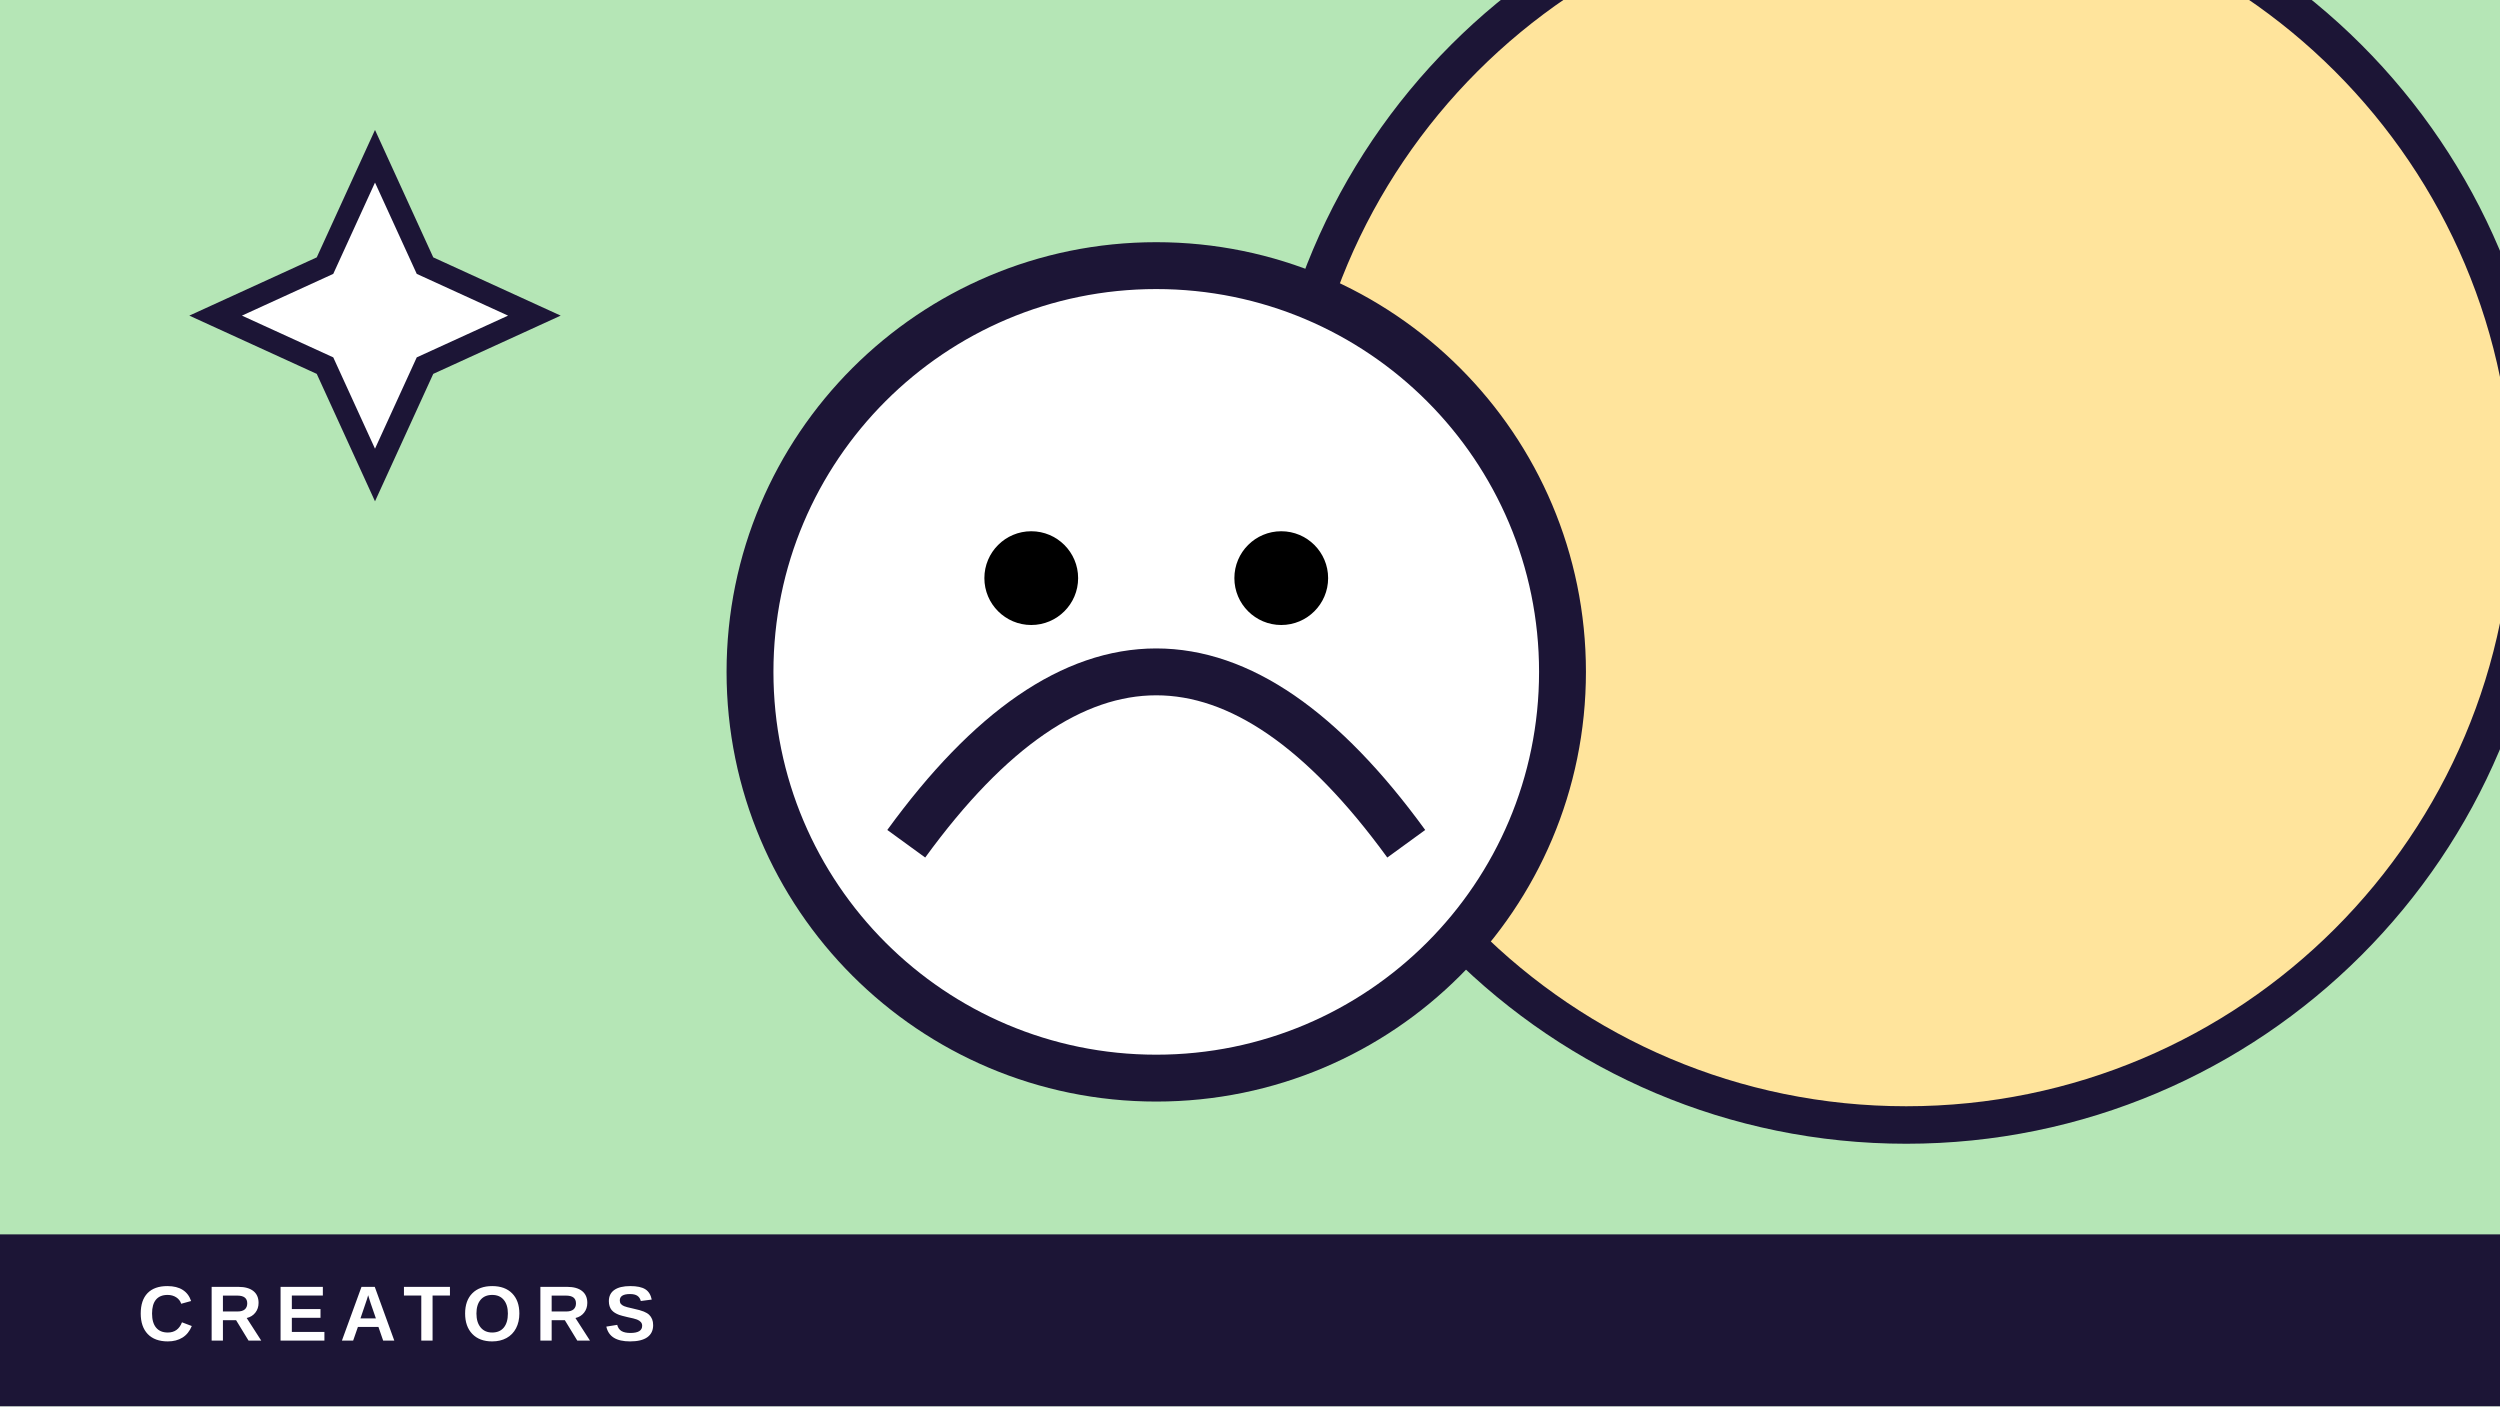
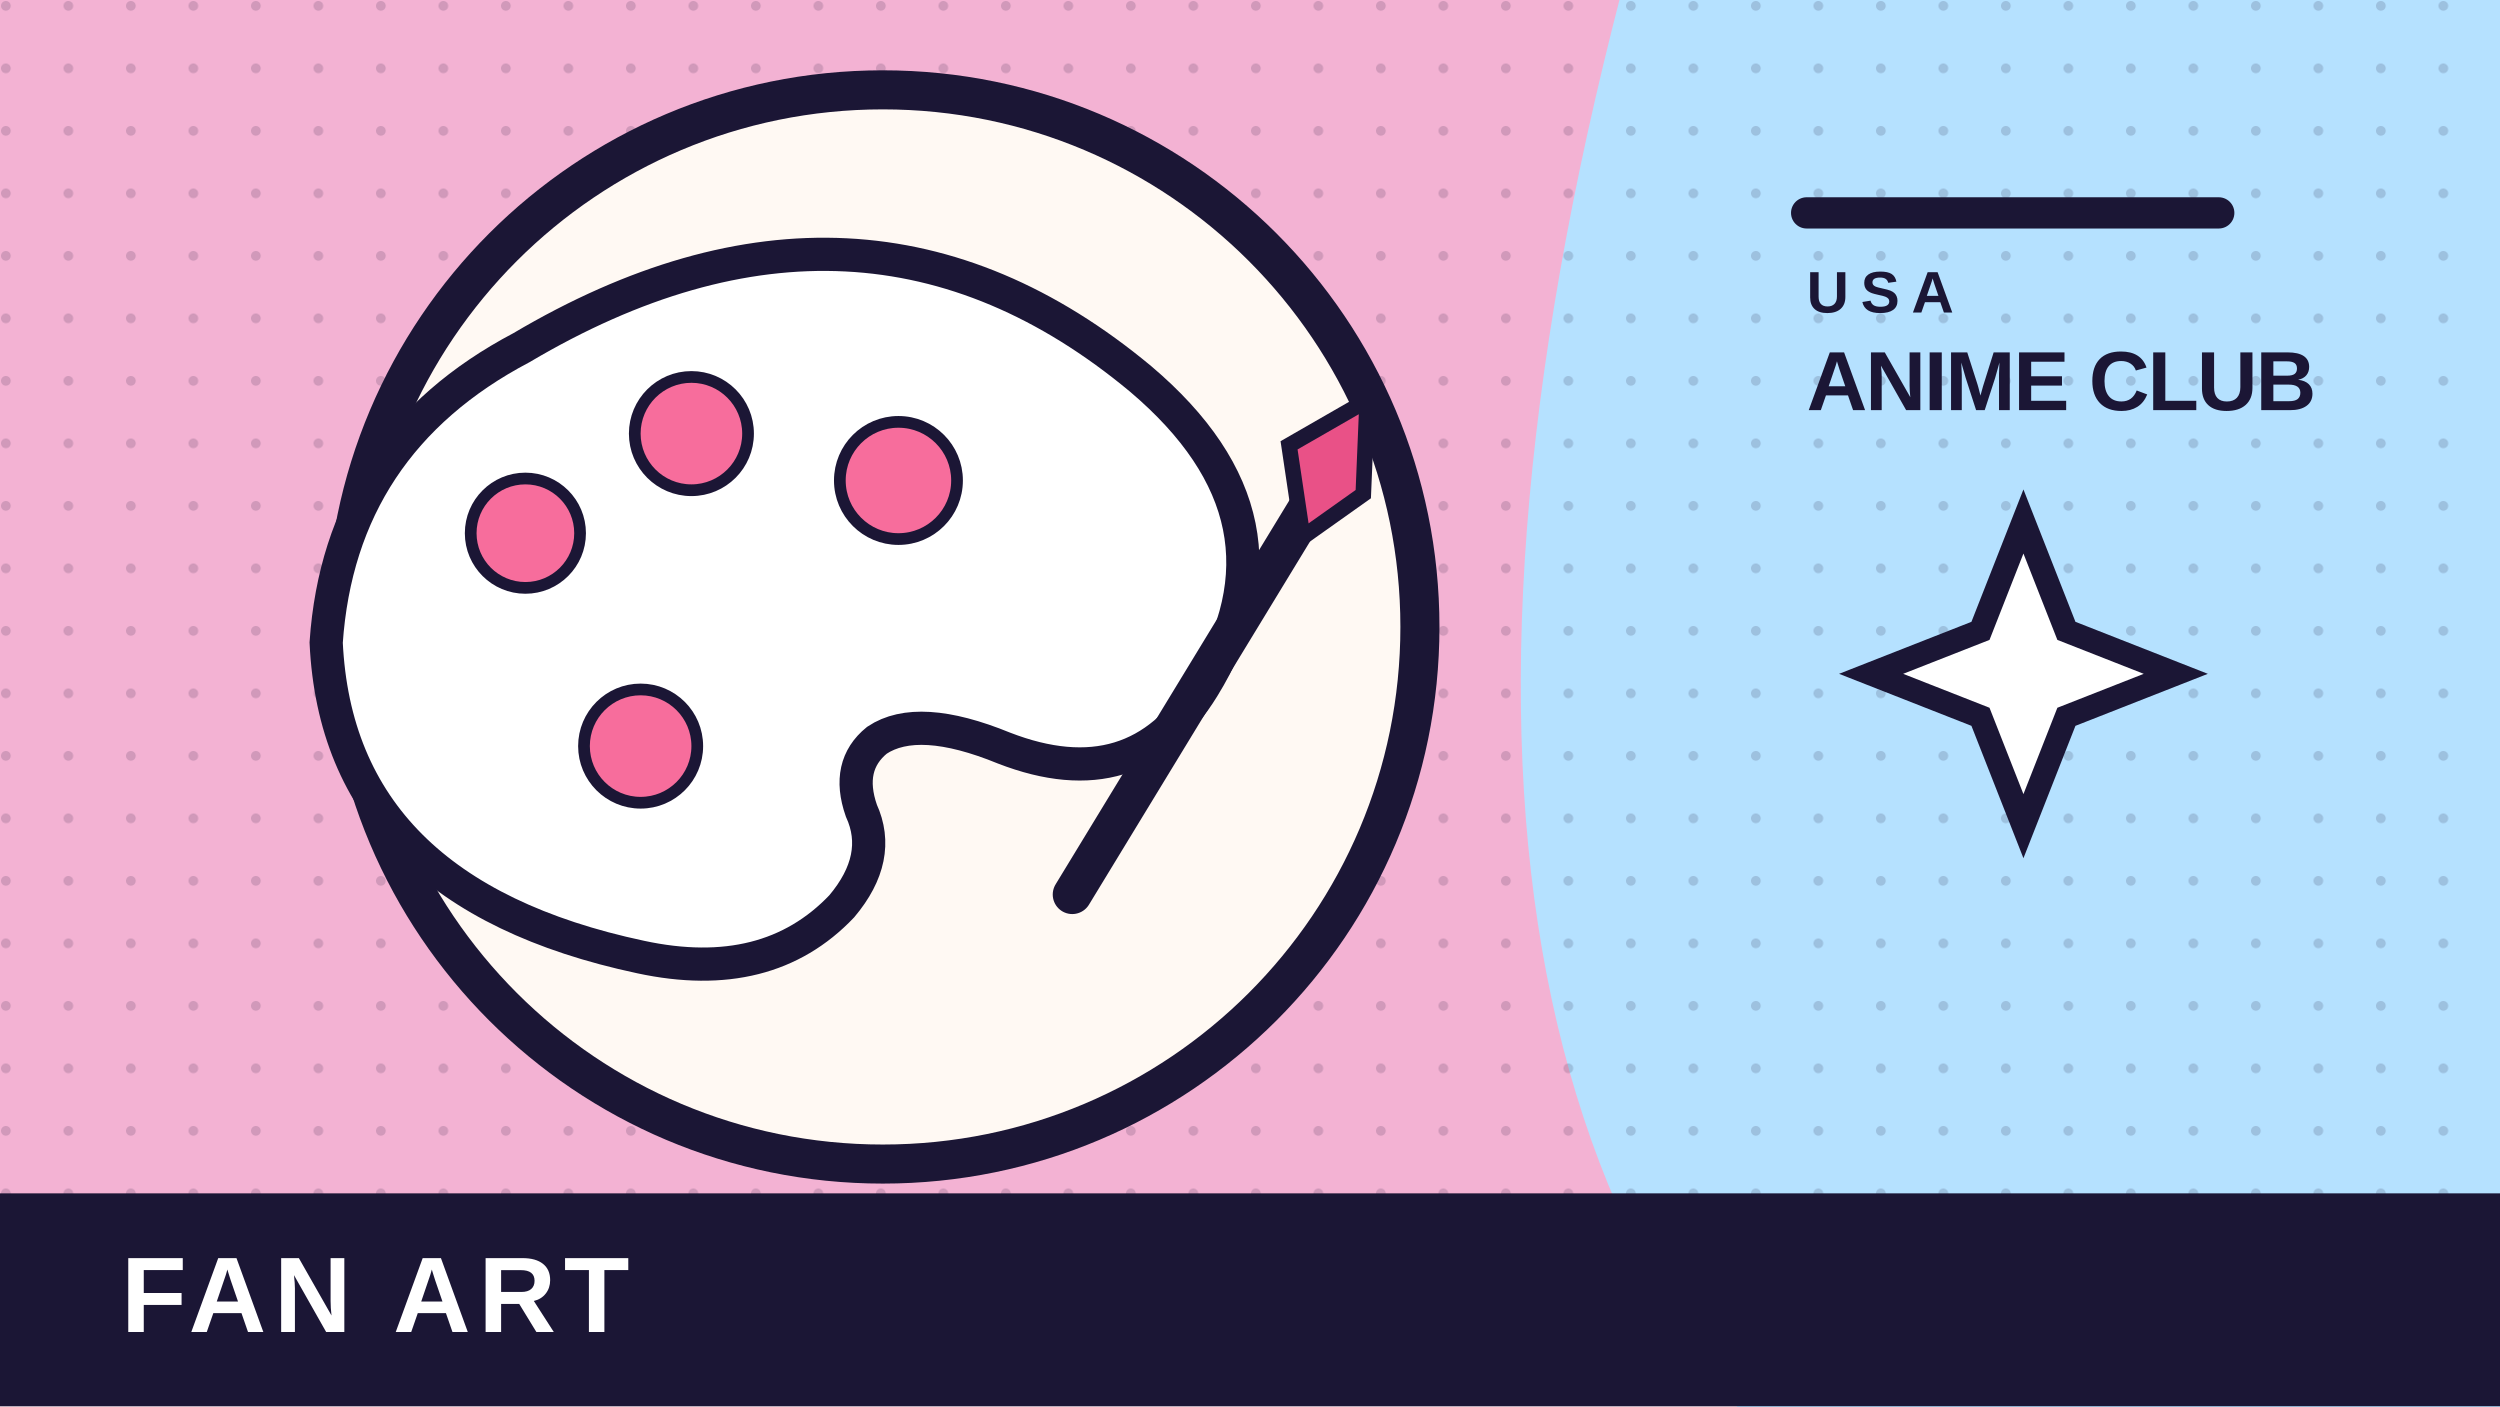
- <svg xmlns="http://www.w3.org/2000/svg" viewBox="0 0 800 450" role="img" aria-labelledby="t">
-   <rect width="800" height="450" fill="#b5e6b6" />
-   <circle cx="610" cy="160" r="200" fill="#ffe49c" stroke="#1c1536" stroke-width="12" />
-   <circle cx="370" cy="215" r="130" fill="white" stroke="#1c1536" stroke-width="15" />
-   <path d="M290 270q80-110 160 0" fill="none" stroke="#1c1536" stroke-width="15" />
-   <circle cx="330" cy="185" r="15" />
-   <circle cx="410" cy="185" r="15" />
-   <rect y="395" width="800" height="55" fill="#1c1536" />
-   <text x="44" y="429" font-size="25" fill="white" font-family="Arial,sans-serif" letter-spacing="4" font-weight="bold">CREATORS</text>
-   <path d="m120 50 16 35 35 16-35 16-16 35-16-35-35-16 35-16z" fill="white" stroke="#1c1536" stroke-width="7" />
+ <svg xmlns="http://www.w3.org/2000/svg" viewBox="0 0 1280 720" role="img" aria-labelledby="t d">
+   <defs>
+     <pattern id="p" width="32" height="32" patternUnits="userSpaceOnUse">
+       <circle cx="3" cy="3" r="2.5" fill="#1b1635" opacity=".16" />
+     </pattern>
+   </defs>
+   <rect width="1280" height="720" fill="#f3b2d3" />
+   <path d="M870-140h590v900H925Q663 500 870-140Z" fill="#b5e1ff" />
+   <rect width="1280" height="720" fill="url(#p)" />
+   <circle cx="452" cy="321" r="275" fill="#fff9f3" stroke="#1b1635" stroke-width="20" />
+   <g transform="translate(-8 0) scale(1.0)">
+     <path d="M275 178q-93 49-100 151 6 128 161 161 65 14 103-26 21-25 10-49-8-23 8-36 21-14 65 4 67 26 102-31 53-86-32-158-143-119-317-16Z" fill="white" stroke="#1b1635" stroke-width="17" />
+     <g fill="#f76d9c" stroke="#1b1635" stroke-width="6">
+       <circle cx="277" cy="273" r="28" />
+       <circle cx="362" cy="222" r="29" />
+       <circle cx="468" cy="246" r="30" />
+       <circle cx="336" cy="382" r="29" />
+     </g>
+     <path d="m557 458 126-207" stroke="#1b1635" stroke-width="20" stroke-linecap="round" />
+     <path d="m668 228 40-23-2 48-31 22Z" fill="#e95187" stroke="#1b1635" stroke-width="8" />
+   </g>
+   <path d="M925 109h211" stroke="#1b1635" stroke-width="16" stroke-linecap="round" />
+   <text x="925" y="160" fill="#1b1635" font-family="Arial,sans-serif" font-size="30" font-weight="900" letter-spacing="6">USA</text>
+   <text x="925" y="210" fill="#1b1635" font-family="Arial,sans-serif" font-size="43" font-weight="900" letter-spacing="-1">ANIME CLUB</text>
+   <path d="m1036 267 22 56 56 22-56 22-22 56-22-56-56-22 56-22Z" fill="#fff" stroke="#1b1635" stroke-width="12" />
+   <rect y="611" width="1280" height="109" fill="#1b1635" />
+   <text x="62" y="682" font-family="Arial,sans-serif" font-size="55" font-weight="900" letter-spacing="4" fill="#fff">FAN ART</text>
</svg>
